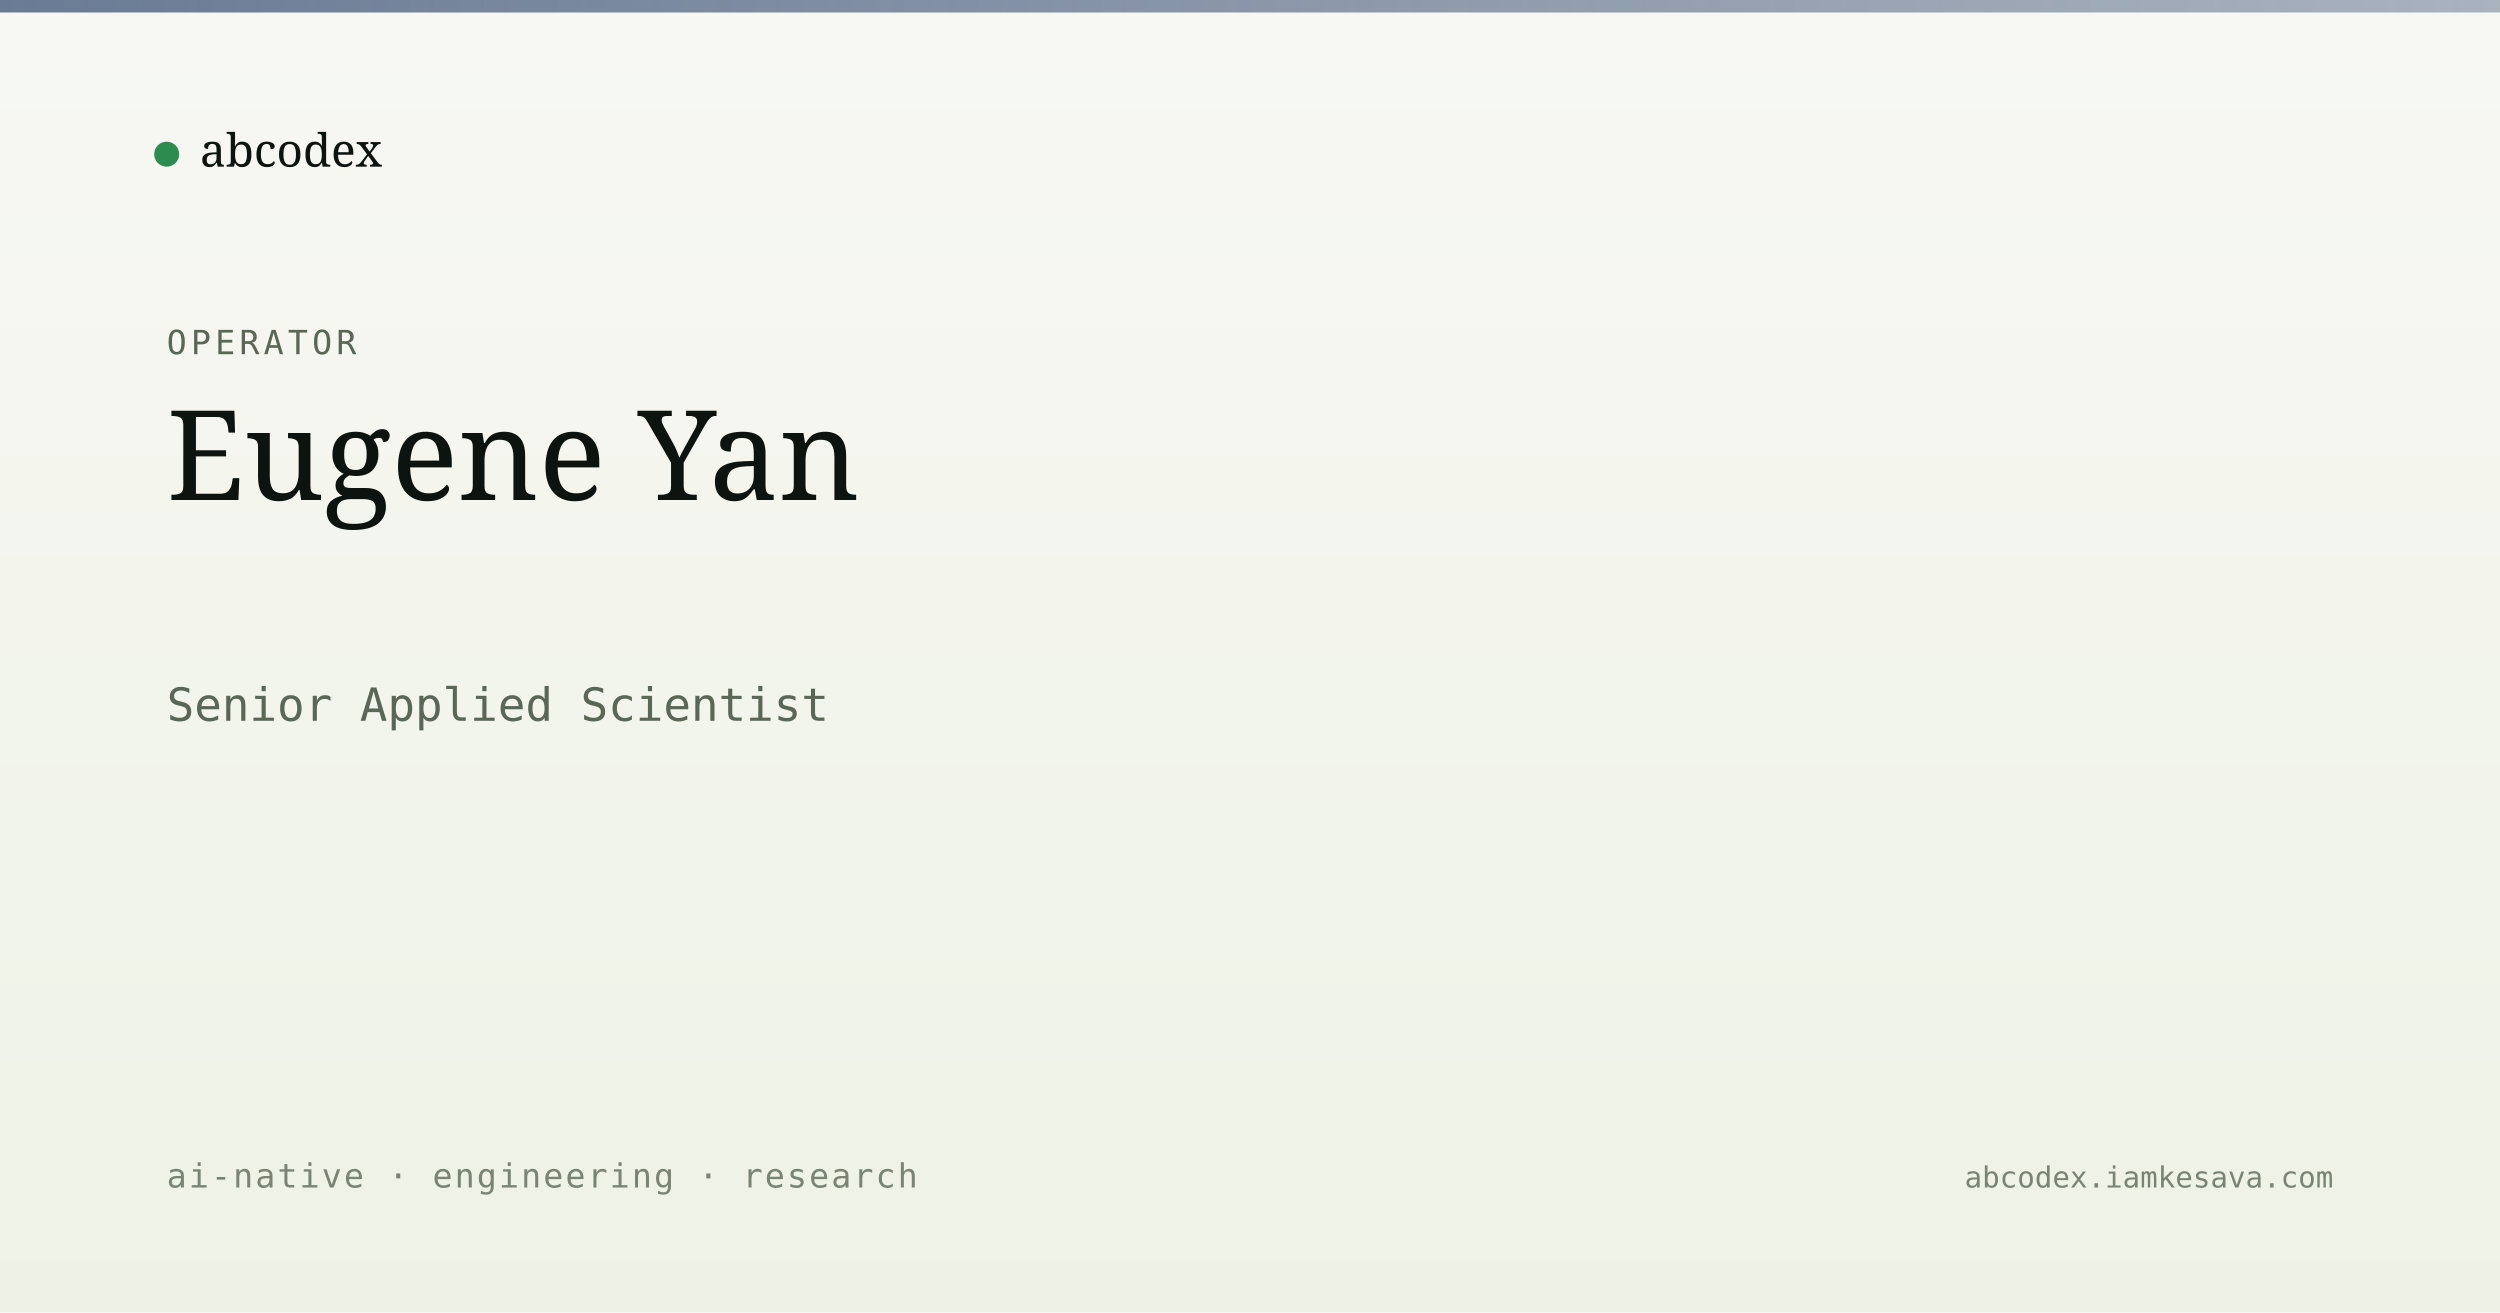
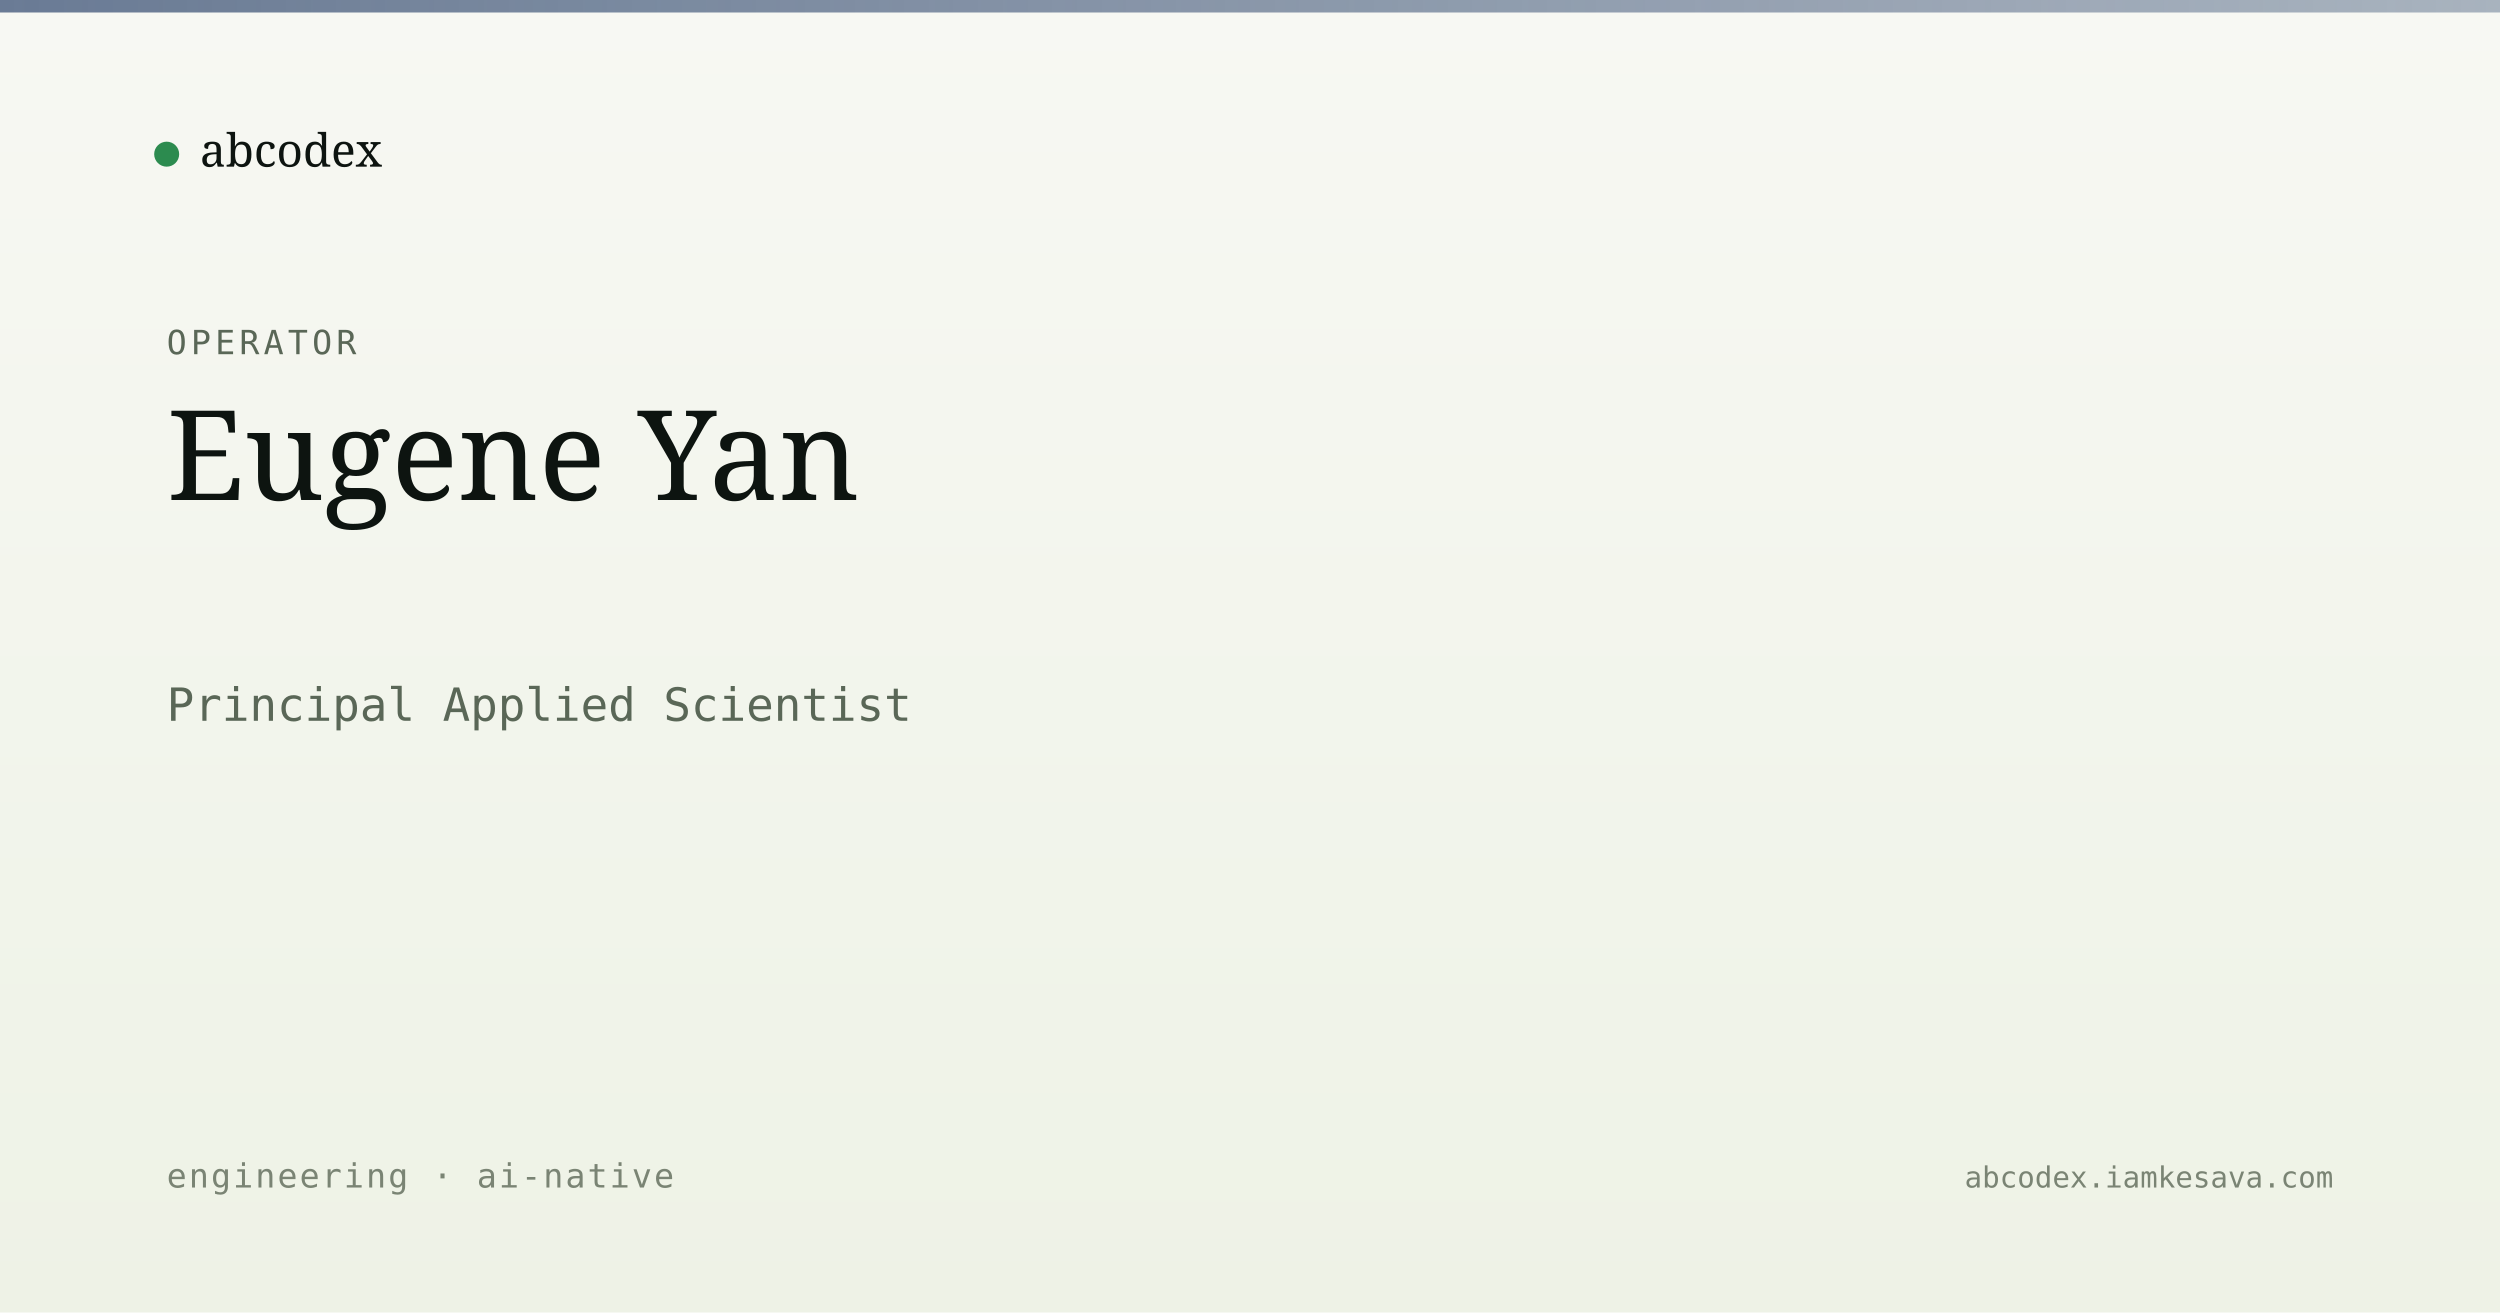
<svg xmlns="http://www.w3.org/2000/svg" viewBox="0 0 1200 630" width="1200" height="630">
  <defs>
    <linearGradient id="bg" x1="0" y1="0" x2="0" y2="1">
      <stop offset="0" stop-color="#f7f8f3" />
      <stop offset="1" stop-color="#eef2e6" />
    </linearGradient>
    <linearGradient id="band" x1="0" y1="0" x2="1" y2="0">
      <stop offset="0" stop-color="#5a6d8a" stop-opacity="0.9" />
      <stop offset="1" stop-color="#5a6d8a" stop-opacity="0.5" />
    </linearGradient>
  </defs>
  <rect width="1200" height="630" fill="url(#bg)" />
  <rect x="0" y="0" width="1200" height="6" fill="url(#band)" />
  <g transform="translate(80, 60)">
    <circle cx="0" cy="14" r="6" fill="#2c8b4f" />
    <text x="16" y="20" font-family="Newsreader, serif" font-size="22" fill="#0d1410">abcodex</text>
  </g>
  <text x="80" y="170" font-family="JetBrains Mono, monospace" font-size="16" fill="#5a6757" letter-spacing="2">OPERATOR</text>
  <text x="80" y="240" font-family="Newsreader, serif" font-size="60" font-weight="500" fill="#0d1410">Eugene Yan</text>
-   <text x="80" y="346" font-family="JetBrains Mono, monospace" font-size="22" fill="#5a6757">Senior Applied Scientist</text>
-   <text x="80" y="570" font-family="JetBrains Mono, monospace" font-size="16" fill="#7a8474" letter-spacing="1">ai-native · engineering · research</text>
+   <text x="80" y="346" font-family="JetBrains Mono, monospace" font-size="22" fill="#5a6757">Principal Applied Scientist</text>
+   <text x="80" y="570" font-family="JetBrains Mono, monospace" font-size="16" fill="#7a8474" letter-spacing="1">engineering · ai-native</text>
  <text x="1120" y="570" text-anchor="end" font-family="JetBrains Mono, monospace" font-size="14" fill="#7a8474">abcodex.iamkesava.com</text>
</svg>
